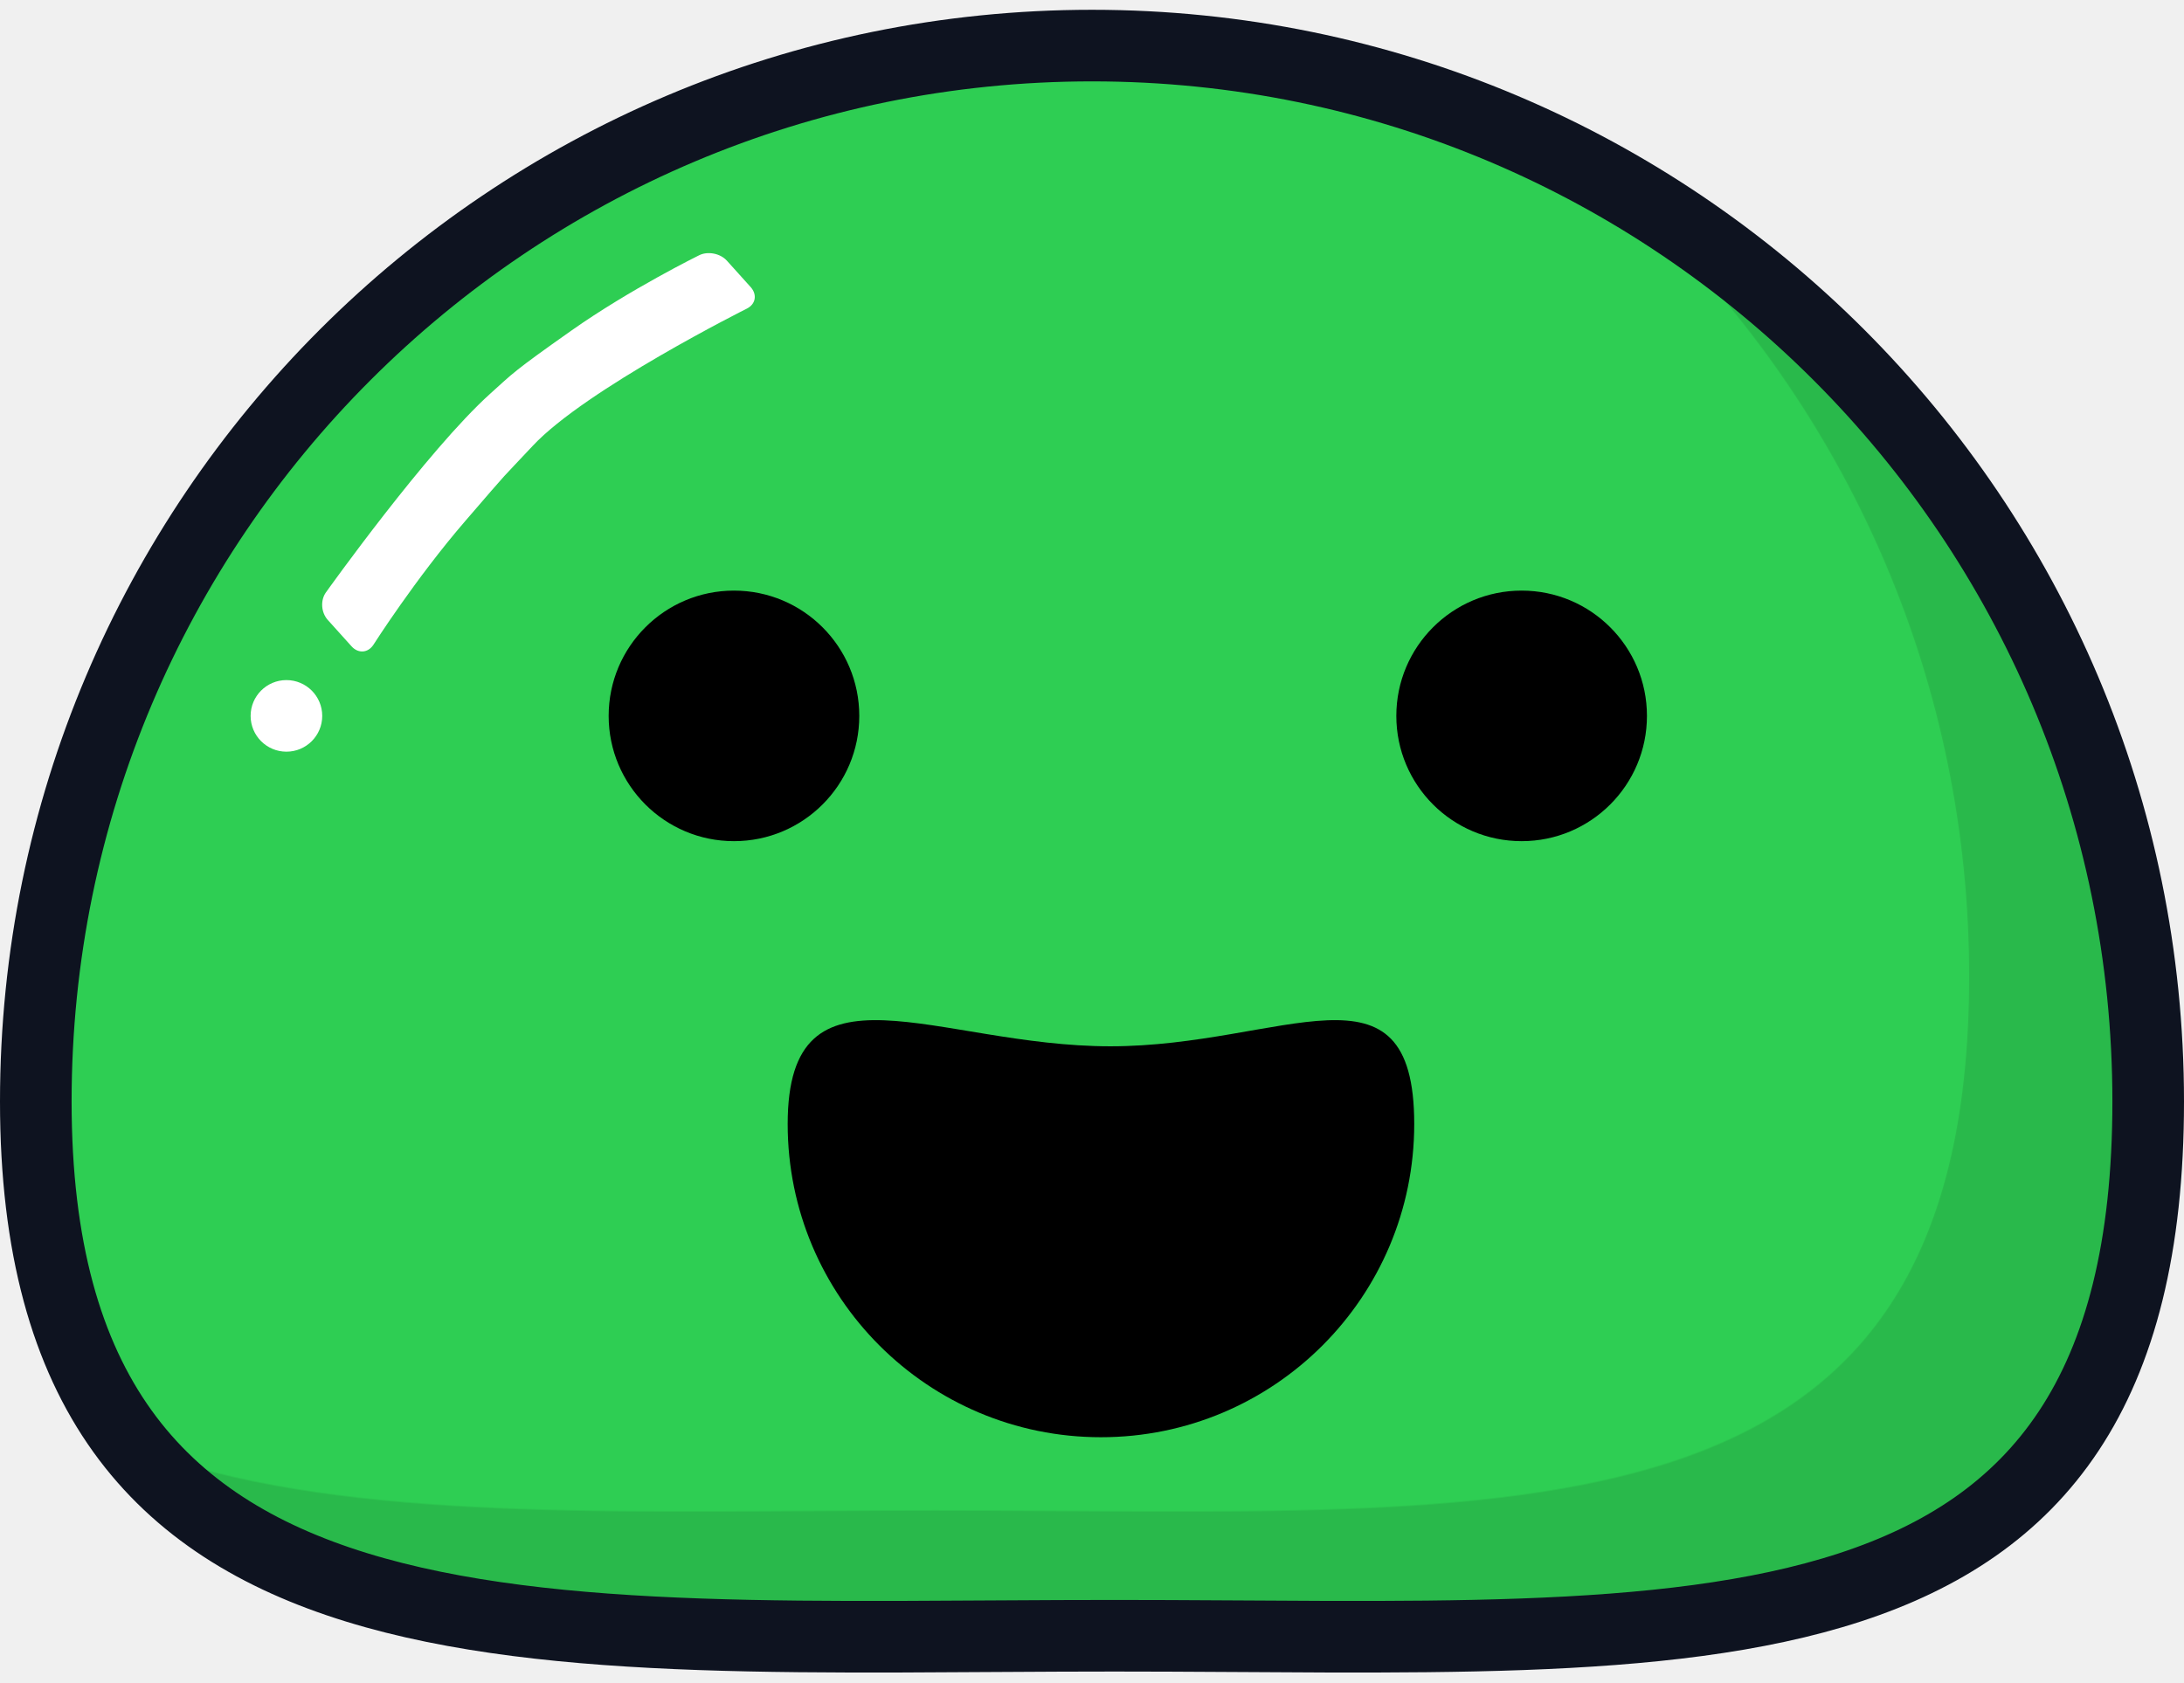
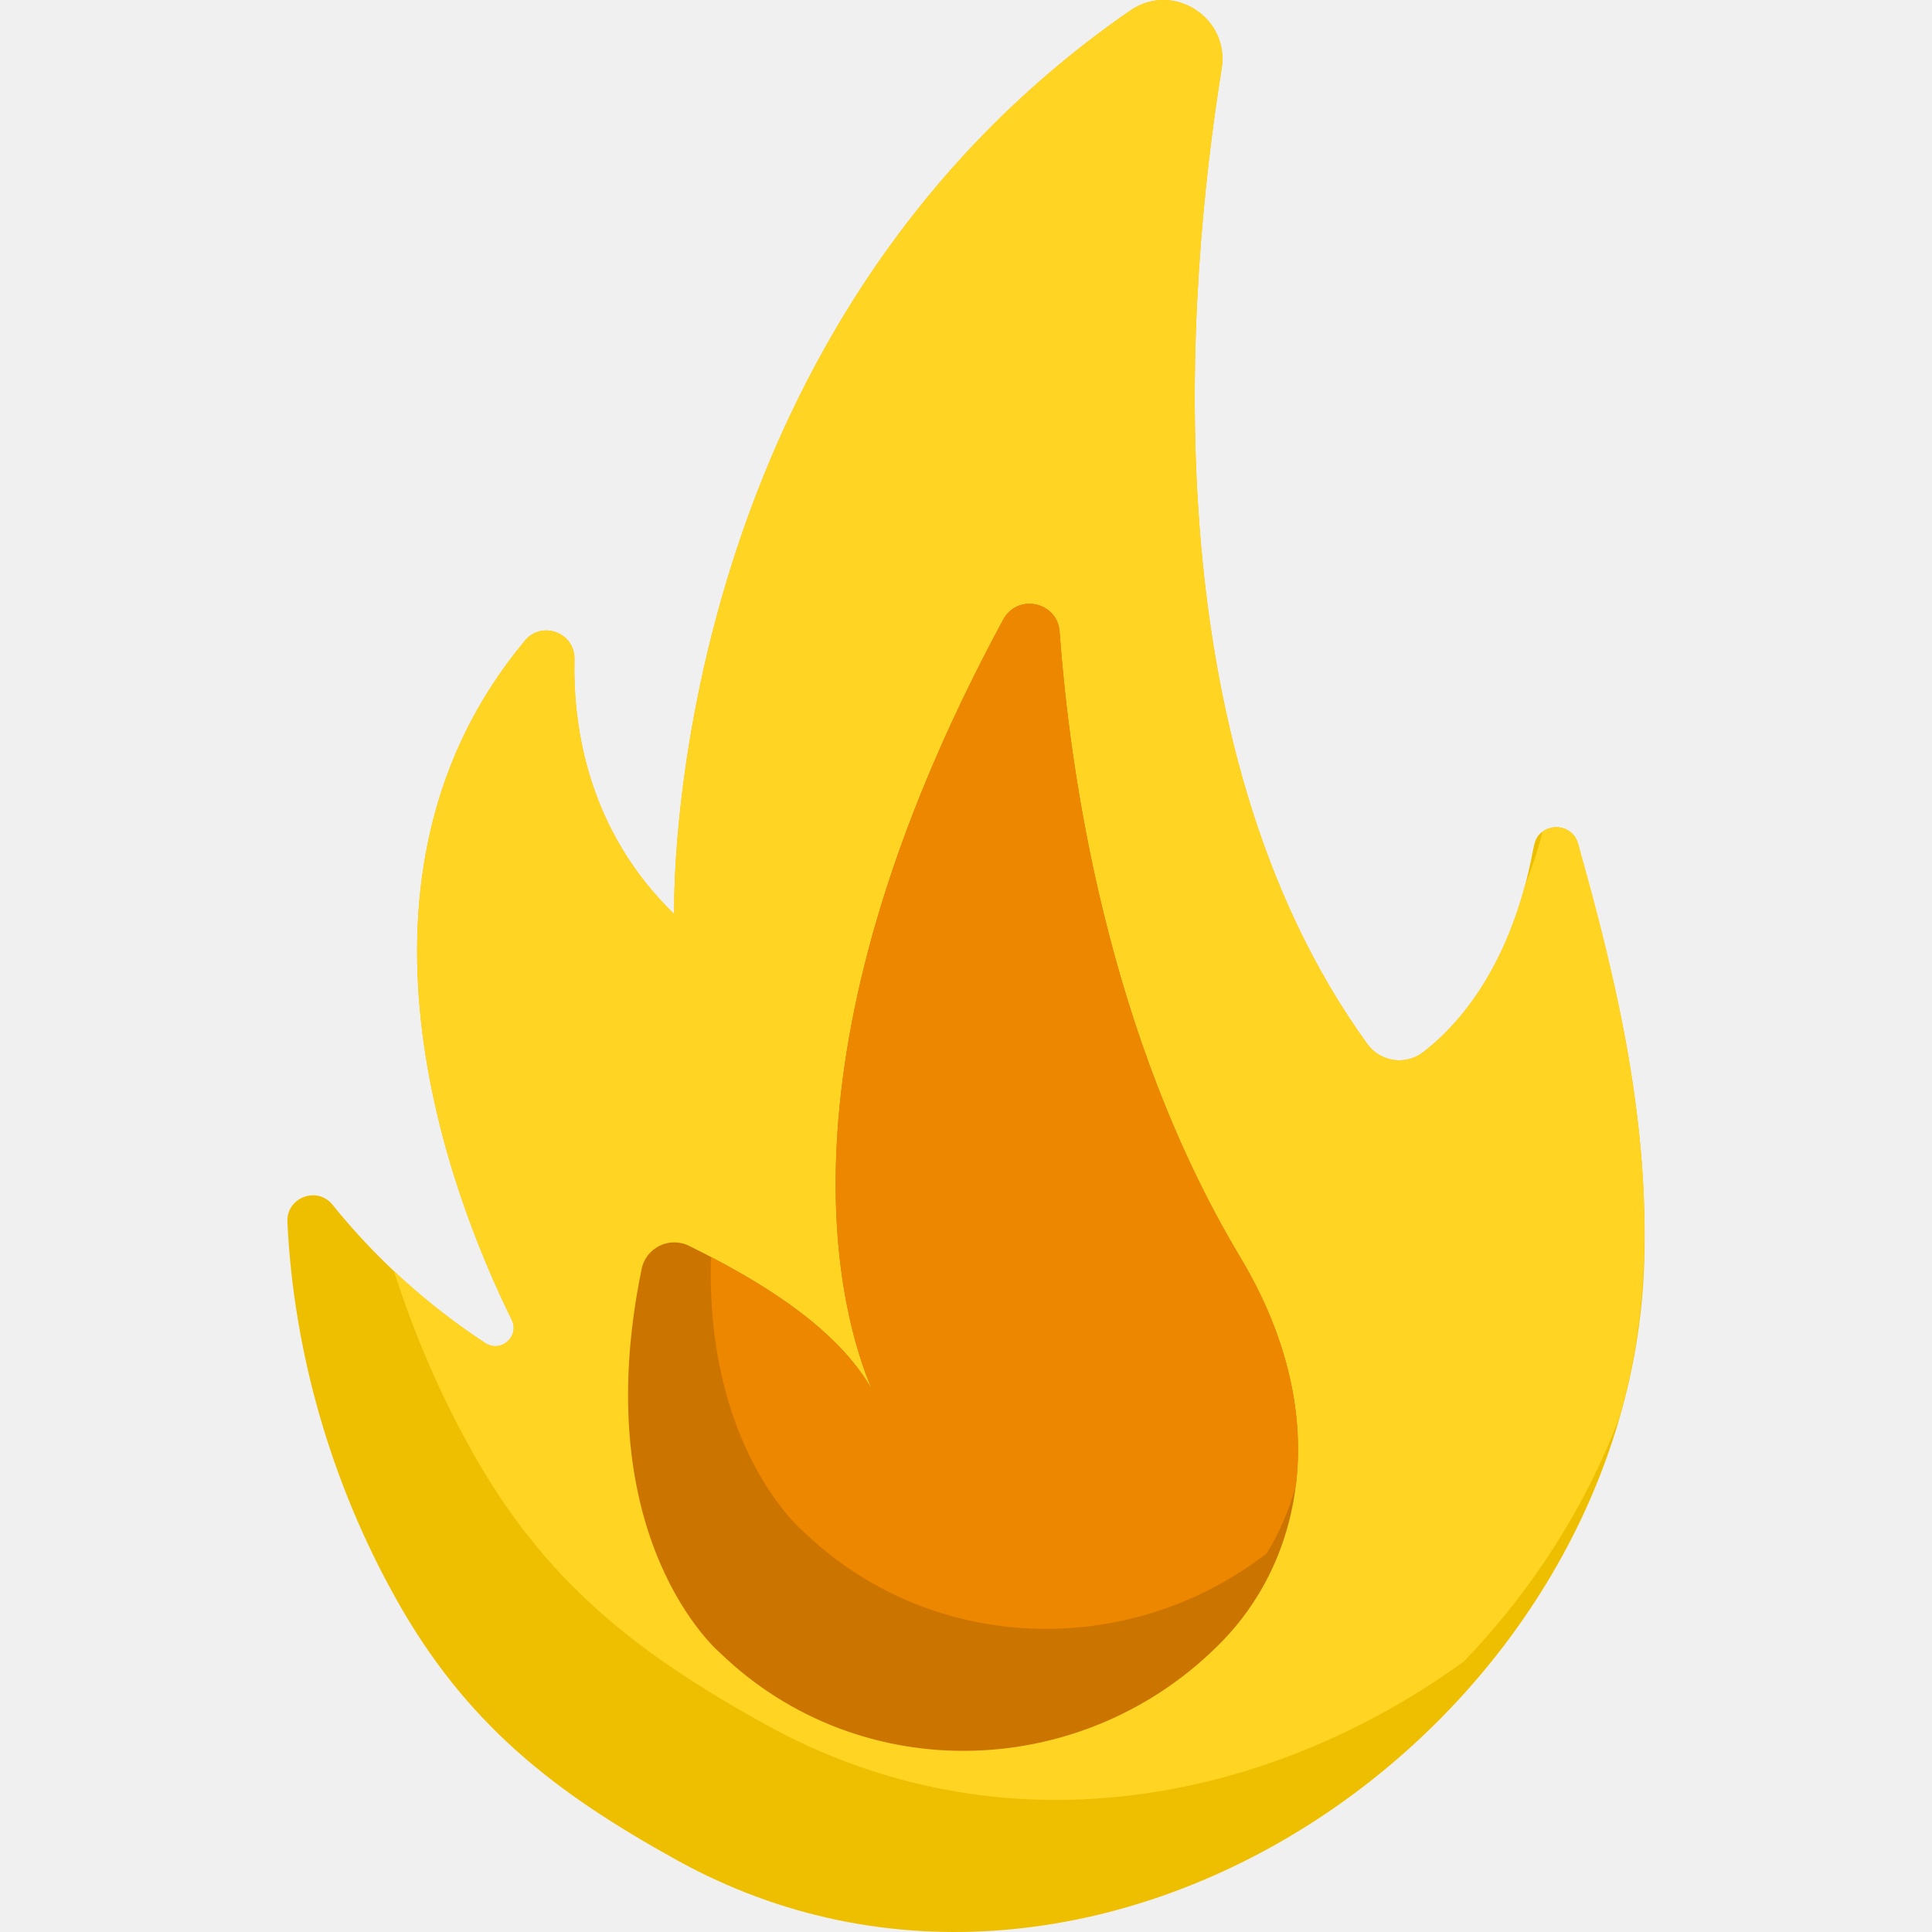
- <svg xmlns="http://www.w3.org/2000/svg" xmlns:xlink="http://www.w3.org/1999/xlink" width="122px" height="94px" viewBox="0 0 122 94" version="1.1">
-   <defs>
-     <path d="M144.453,104 C177.038,104 203.453,77.585 203.453,45 C203.453,12.415 177.038,-14 144.453,-14 C111.868,-14 114.603,13.675 114.603,46.26 C114.603,78.845 111.868,104 144.453,104 Z" id="path-1" />
-     <filter x="-50%" y="-50%" width="200%" height="200%" filterUnits="objectBoundingBox" id="filter-2">
-       <feOffset dx="7" dy="-10" in="SourceAlpha" result="shadowOffsetInner1" />
-       <feComposite in="shadowOffsetInner1" in2="SourceAlpha" operator="arithmetic" k2="-1" k3="1" result="shadowInnerInner1" />
-       <feColorMatrix values="0 0 0 0 0   0 0 0 0 0   0 0 0 0 0  0 0 0 0.1 0" type="matrix" in="shadowInnerInner1" />
-     </filter>
-   </defs>
-   <g id="Page-1" stroke="none" stroke-width="1" fill="none" fill-rule="evenodd">
-     <g id="icon" transform="translate(-98, 2)">
-       <g id="body" transform="translate(159, 45) rotate(-90) translate(-159, -45) ">
-         <use fill="#2ECE53" fill-rule="evenodd" xlink:href="#path-1" />
-         <use fill="black" fill-opacity="1" filter="url(#filter-2)" xlink:href="#path-1" />
-         <use stroke="#0E1320" stroke-width="4" xlink:href="#path-1" />
-       </g>
-       <circle id="left-eye" fill="#000000" cx="139" cy="38" r="7" />
-       <circle id="right-eye" fill="#000000" cx="183" cy="38" r="7" />
-       <g id="light" transform="translate(112, 10)" fill="#FFFFFF">
-         <circle cx="2" cy="28" r="2" />
-         <path d="M12.255,-1.65 C12.115,-2.177 12.446,-2.604 13.012,-2.604 L14.993,-2.604 C15.55,-2.604 16.121,-2.166 16.259,-1.643 C16.259,-1.643 17.428,2.487 17.903,6.458 C18.378,10.429 18.317,10.465 18.317,12.178 C18.317,16.941 16.208,26.439 16.208,26.439 C16.094,26.968 15.559,27.396 14.993,27.396 L13.012,27.396 C12.454,27.396 12.117,26.969 12.257,26.43 C12.257,26.43 13.426,22.229 13.964,17.986 C14.502,13.743 14.31,15.298 14.563,12.372 C14.936,8.061 12.255,-1.65 12.255,-1.65 Z" id="light-line" transform="translate(15.27143, 12.39619) scale(-1, 1) rotate(-48) translate(-15.27143, -12.39619) " />
-       </g>
-       <path d="M159.5,78.305 C169.165,78.305 177,70.47 177,60.805 C177,51.14 169.689,56.462 160.024,56.462 C150.359,56.462 142,51.14 142,60.805 C142,70.47 149.835,78.305 159.5,78.305 Z" id="mouth" fill="#000000" />
-     </g>
-   </g>
+ <svg xmlns="http://www.w3.org/2000/svg" width="156px" version="1.1" id="Capa_1" x="0px" y="0px" viewBox="0 0 512 512" style="enable-background:new 0 0 512 512;" xml:space="preserve">
+   <path style="fill:#EEBF00;" d="M435.744,334.243c-3.648,123.03-144.943,220.347-256.343,158.727  c-32.614-18.036-55.994-36.18-74.569-69.484c-16.98-30.427-27-64.808-28.67-99.63c-0.312-6.518,7.887-9.643,11.981-4.568  c11.272,14.056,25.127,26.608,40.468,36.643c4.127,2.683,9.18-1.756,7.003-6.174c-16.582-33.681-48.732-117.462,3.534-180.017  c4.482-5.355,13.231-2.069,13.08,4.913c-0.399,18.338,3.696,45.511,26.44,67.587c0,0-3.933-153.265,120.877-239.459  c11.27-7.779,26.376,1.853,24.21,15.375c-9.32,58.149-19.254,178.53,38.594,258.508c3.437,4.751,10.149,5.764,14.793,2.187  c11.136-8.588,21.362-23.037,27.054-44.39c0.011-0.011,0.011-0.022,0.011-0.022c2.754-10.259,1.77-11.997,4.611-14.061  c0-0.011,0-0.011,0-0.011c3.071-2.23,8.124-1.261,9.395,3.222C423.589,244.698,437.154,287.162,435.744,334.243z" />
+   <path style="fill:#FFD422;" d="M429.14,375.648c-8.916,23.608-23.003,45.711-41.201,64.667  c-52.934,38.292-122.989,51.027-185.027,16.711c-34.09-18.855-58.537-37.829-77.963-72.641  c-8.501-15.235-15.321-31.159-20.525-47.515c7.488,7.057,15.59,13.436,24.188,19.06c4.127,2.683,9.18-1.756,7.003-6.174  c-16.582-33.681-48.732-117.462,3.534-180.017c4.482-5.355,13.231-2.069,13.08,4.913c-0.399,18.338,3.696,45.511,26.44,67.587  c0,0-3.933-153.265,120.877-239.459c11.27-7.779,26.376,1.853,24.21,15.375c-9.32,58.149-19.254,178.53,38.594,258.508  c3.437,4.751,10.149,5.764,14.793,2.187c11.144-8.594,21.363-23.039,27.054-44.39c0.011-0.011,0.011-0.022,0.011-0.022  c2.931-7.18,4.276-12.928,4.611-14.071c3.071-2.23,8.124-1.261,9.395,3.222l0.086,0.312  C432.398,273.395,443.407,326.776,429.14,375.648z" />
+   <path style="fill:#CC7400;" d="M343.387,393.835c0,0.011,0,0.022-0.011,0.022c-1.314,10.591-4.773,20.223-9.783,28.52  c-0.937,1.562-1.939,3.081-2.984,4.547c-2.004,2.812-4.191,5.43-6.54,7.854c-36.191,37.365-95.924,39.38-133.3,3.2  c0,0-35.512-29.856-20.73-101.688c1.164-5.678,7.424-8.706,12.617-6.109c0.032,0.022,0.075,0.032,0.108,0.054  c1.39,0.69,2.823,1.411,4.277,2.166c0.453,0.237,0.916,0.474,1.379,0.711c15.547,8.135,33.734,19.545,42.634,35.06  c-8.081-18.887-28.304-87.186,34.801-203.969c3.803-7.014,14.384-4.762,14.955,3.2c2.737,37.549,12.606,106.914,47.838,165.72  C341.705,354.897,345.66,375.756,343.387,393.835z" />
+   <path style="fill:#EE8700;" d="M343.387,393.835c0,0.011,0,0.022-0.011,0.022c-1.778,6.411-4.374,12.358-7.628,17.745  c-36.45,28.272-89.039,27-123.064-5.947c0,0-25.794-21.689-24.264-72.543c15.547,8.135,33.734,19.545,42.634,35.06  c-8.081-18.887-28.304-87.186,34.801-203.969c3.803-7.014,14.384-4.762,14.955,3.2c2.737,37.549,12.606,106.914,47.838,165.72  C341.705,354.897,345.66,375.756,343.387,393.835z" />
</svg>
